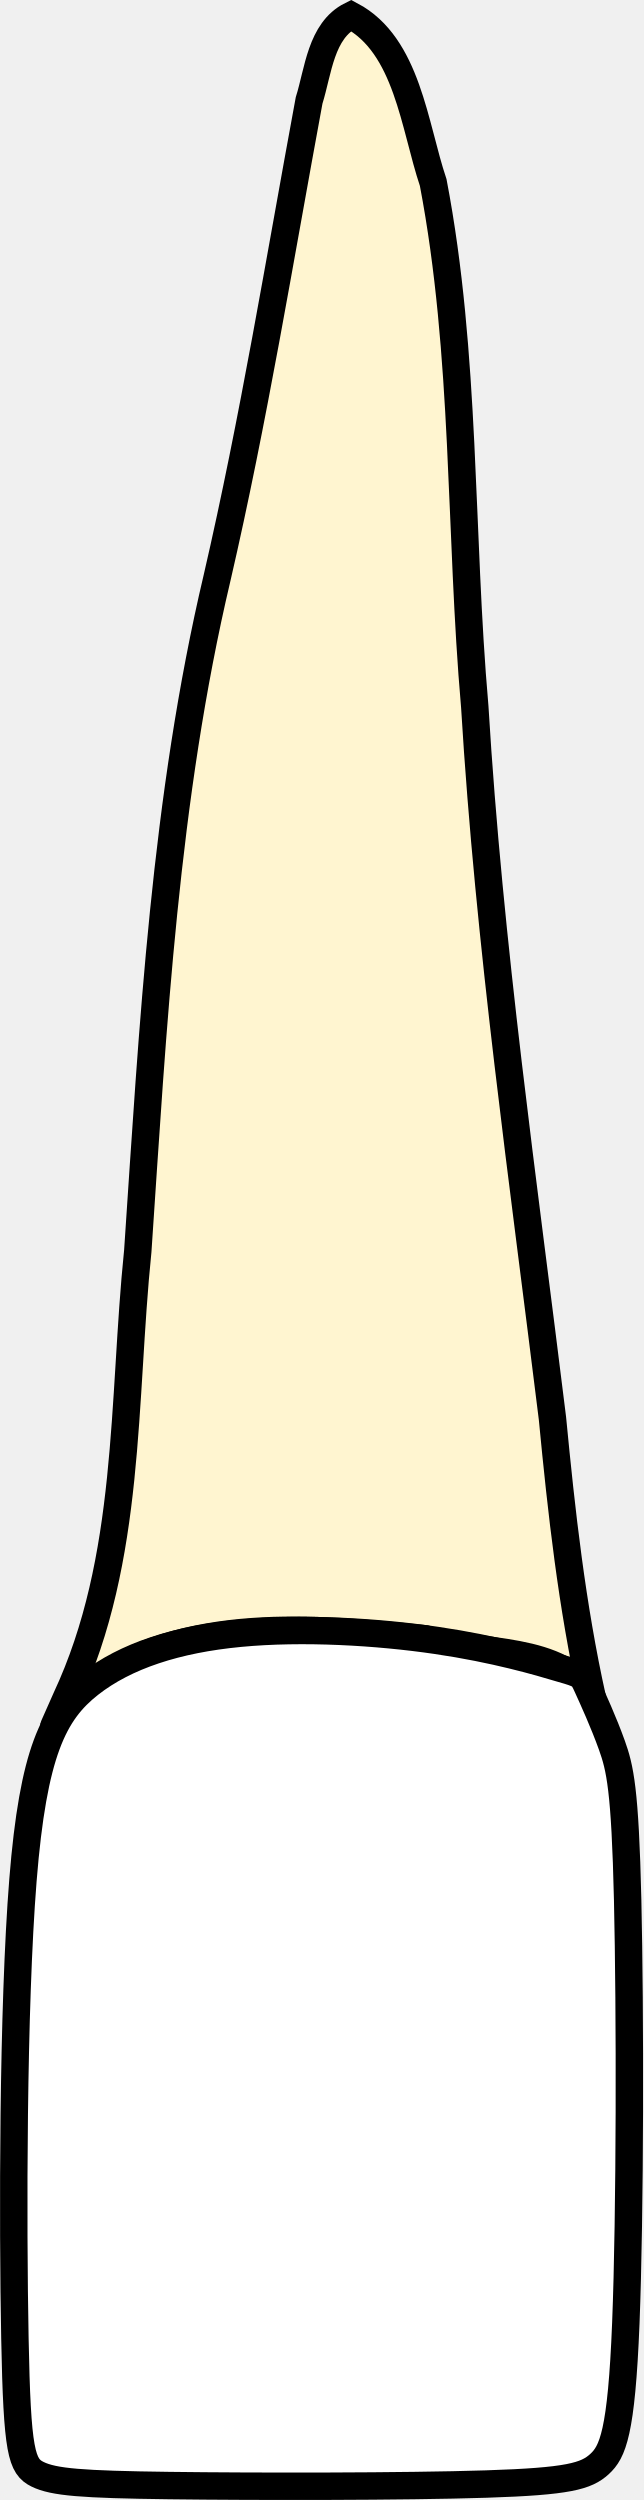
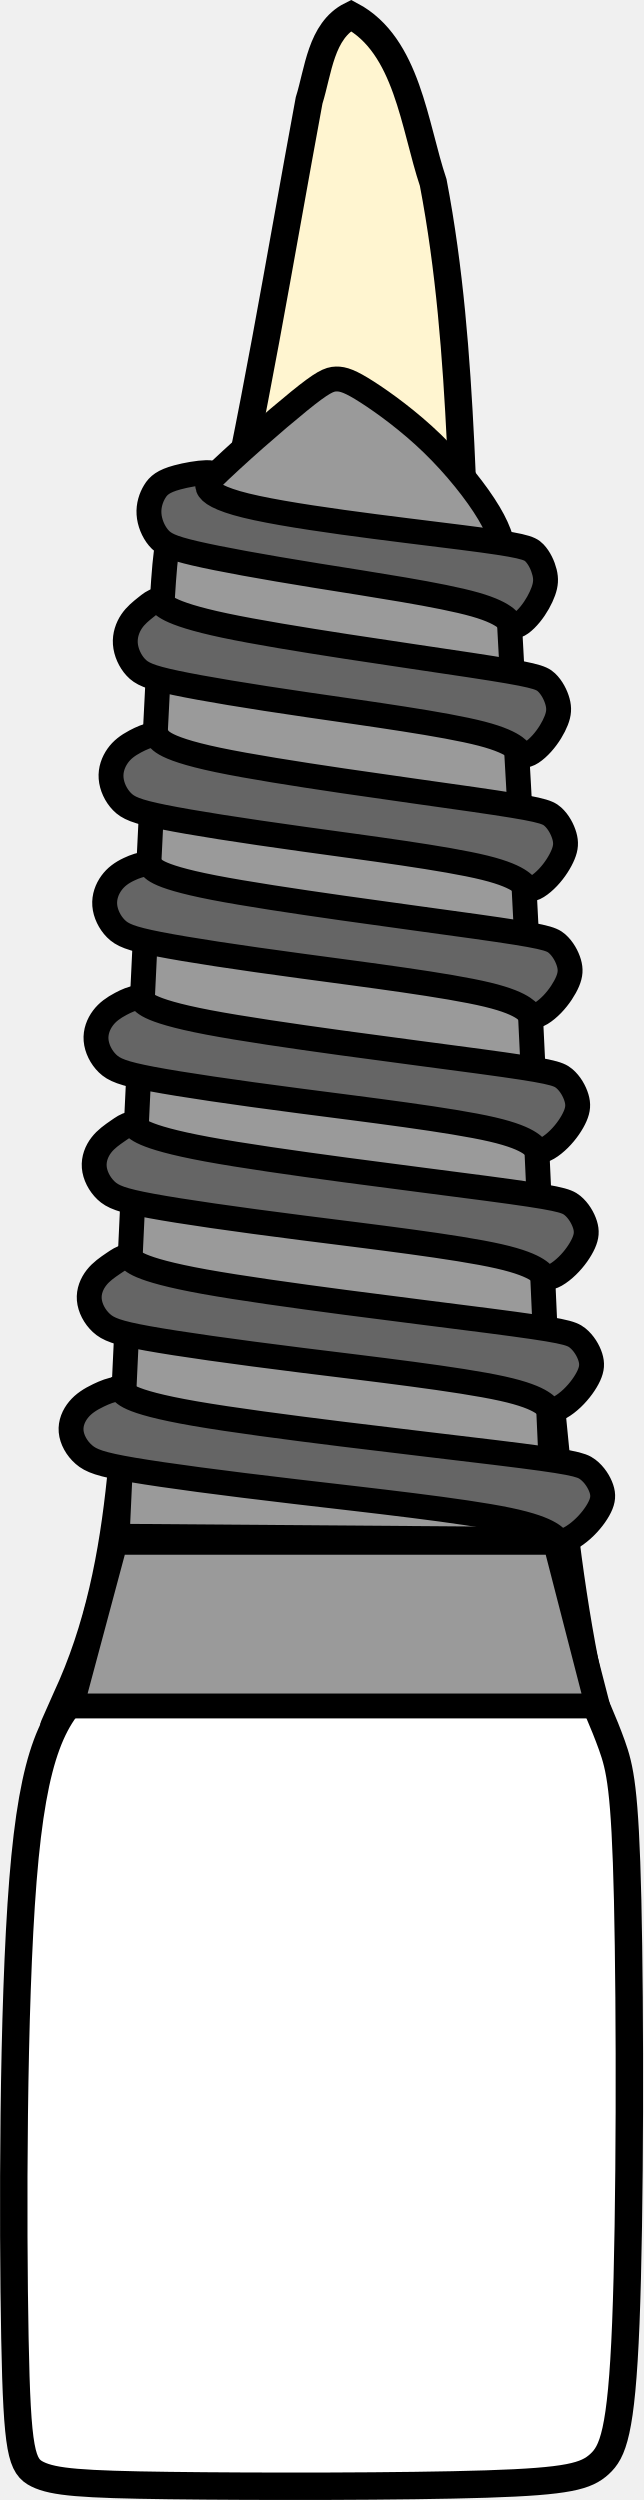
<svg xmlns="http://www.w3.org/2000/svg" width="23.462" height="91.208" viewBox="0 0 23.462 91.208" version="1.1" id="svg1" xml:space="preserve">
  <defs id="defs1">
    	 </defs>
  <path id="tooth_12_root" style="fill:#fff5d0;fill-opacity:1;stroke:#000000;stroke-width:1;stroke-dasharray:none" d="m 12.808,0.562 c 2.055,1.09 2.304,4.035 2.997,6.099 1.205,6.298 0.957,12.755 1.516,19.123 0.524,8.696 1.771,17.32 2.834,25.96 0.329,3.421 0.709,6.842 1.455,10.201 -1.108,-1.95 -4.136,-1.552 -6.097,-2.156 -4.072,-0.408 -8.712,-0.837 -12.244,1.649 -0.998,0.654 -1.883,2.857 -0.858,0.531 2.385,-5.1 2.054,-10.858 2.616,-16.332 0.556,-8.226 0.99,-16.504 2.893,-24.557 C 9.254,15.317 10.202,9.478 11.277,3.665 11.611,2.605 11.703,1.115 12.808,0.562 Z" />
  <path style="fill:#ffffff;fill-opacity:1;stroke:#000000;stroke-width:1;stroke-dasharray:none" d="m 20.439,60.862 c -0.788,-0.233 -2.365,-0.7 -4.516,-1.015 -2.151,-0.316 -4.877,-0.48 -7.175,-0.26 -2.298,0.219 -4.169,0.823 -5.478,1.852 -1.31,1.029 -2.058,2.483 -2.432,7.146 -0.374,4.664 -0.374,12.537 -0.294,16.72 0.08,4.184 0.241,4.677 0.828,4.965 0.588,0.288 1.603,0.37 4.797,0.411 3.194,0.041 8.565,0.041 11.572,-0.055 3.006,-0.096 3.648,-0.288 4.129,-0.727 0.481,-0.439 0.802,-1.125 0.962,-5.144 0.16,-4.019 0.16,-11.371 0.067,-15.431 -0.094,-4.06 -0.281,-4.828 -0.575,-5.651 -0.294,-0.823 -0.695,-1.701 -0.895,-2.14 -0.2,-0.439 -0.2,-0.439 -0.989,-0.672 z" id="tooth_12_crown" />
-   <g id="tooth_12_implant" style="display: none">
+   <g id="tooth_12_implant">
    <path id="tooth_12_implant-1" style="fill:#9a9a9a;fill-opacity:1;stroke:#000000;stroke-width:0.908;stroke-dasharray:none" d="m 12.264,13.827 c 0.256,-0.007 0.526,0.088 1.127,0.473 0.601,0.385 1.532,1.059 2.383,1.883 0.85,0.823 1.621,1.795 2.06,2.531 0.439,0.736 0.546,1.236 0.614,1.864 0.068,0.628 0.093,1.384 0.215,3.564 0.121,2.18 0.339,5.783 0.616,11.358 0.277,5.575 0.614,13.122 0.952,20.668 L 4.273,56.047 C 4.502,51.106 4.732,46.165 5.008,40.334 5.285,34.502 5.608,27.78 5.797,24.142 5.986,20.504 6.04,19.949 6.236,19.422 c 0.196,-0.526 0.534,-1.026 1.438,-1.917 0.904,-0.891 2.377,-2.172 3.234,-2.867 0.857,-0.695 1.1,-0.805 1.357,-0.811 z m 7.997,42.44 1.539,5.972 H 2.605 l 1.6,-5.972 z" />
    <path id="tooth_12_implant-2" style="fill:#656565;fill-opacity:1;stroke:#000000;stroke-width:0.908;stroke-dasharray:none" d="m 7.522,17.243 c 0.17,-0.004 0.281,0.018 0.268,0.08 -0.035,0.166 -0.809,0.55 0.844,1.032 1.653,0.482 5.934,0.963 8.191,1.25 2.257,0.287 2.492,0.378 2.673,0.566 0.182,0.188 0.31,0.472 0.369,0.711 0.059,0.239 0.047,0.434 -0.044,0.69 -0.091,0.256 -0.262,0.572 -0.479,0.838 -0.217,0.266 -0.48,0.48 -0.616,0.414 -0.135,-0.066 -0.141,-0.411 -1.396,-0.769 -1.255,-0.358 -3.759,-0.728 -5.774,-1.053 C 9.542,20.677 8.015,20.397 7.123,20.19 6.231,19.983 5.976,19.848 5.782,19.616 5.588,19.385 5.455,19.057 5.436,18.75 c -0.02,-0.307 0.074,-0.595 0.209,-0.817 0.135,-0.222 0.313,-0.378 0.825,-0.517 0.32,-0.087 0.769,-0.166 1.053,-0.173 z m -1.801,4.67 c 0.036,-0.003 0.07,0.004 0.099,0.027 0.115,0.09 0.161,0.413 2.384,0.883 2.223,0.47 6.623,1.086 8.951,1.44 2.328,0.354 2.585,0.446 2.783,0.633 0.198,0.187 0.339,0.467 0.403,0.705 0.064,0.238 0.052,0.431 -0.048,0.686 -0.099,0.254 -0.285,0.57 -0.522,0.834 -0.237,0.264 -0.527,0.478 -0.674,0.412 -0.148,-0.065 -0.154,-0.409 -1.526,-0.766 -1.371,-0.356 -4.106,-0.725 -6.308,-1.047 C 9.061,25.399 7.393,25.121 6.418,24.915 5.444,24.709 5.163,24.574 4.951,24.343 4.739,24.113 4.595,23.788 4.573,23.483 4.552,23.177 4.653,22.892 4.801,22.671 4.949,22.451 5.145,22.295 5.333,22.145 5.475,22.032 5.612,21.923 5.721,21.913 Z m -0.144,4.898 c 0.056,-0.004 0.101,0.002 0.131,0.025 0.12,0.089 -0.004,0.418 2.24,0.889 2.245,0.471 6.858,1.086 9.3,1.438 2.442,0.353 2.712,0.445 2.92,0.631 0.208,0.186 0.354,0.466 0.422,0.703 0.067,0.237 0.057,0.428 -0.048,0.682 -0.104,0.254 -0.3,0.569 -0.549,0.832 -0.249,0.263 -0.552,0.476 -0.707,0.41 C 19.132,32.357 19.123,32.013 17.685,31.658 16.247,31.303 13.379,30.937 11.069,30.615 8.76,30.294 7.009,30.019 5.987,29.813 4.965,29.608 4.67,29.473 4.448,29.243 4.225,29.014 4.075,28.689 4.053,28.385 4.03,28.08 4.137,27.797 4.292,27.577 4.447,27.357 4.651,27.201 4.936,27.049 5.15,26.935 5.409,26.823 5.576,26.811 Z m -0.243,4.714 c 0.054,2.49e-4 0.098,0.01 0.129,0.032 0.123,0.089 0.021,0.376 2.333,0.826 2.312,0.45 7.037,1.063 9.538,1.415 2.501,0.352 2.776,0.443 2.989,0.629 0.213,0.186 0.364,0.465 0.433,0.701 0.069,0.236 0.057,0.429 -0.049,0.682 -0.107,0.253 -0.308,0.567 -0.562,0.83 -0.255,0.263 -0.565,0.476 -0.724,0.41 -0.159,-0.065 -0.167,-0.407 -1.64,-0.762 -1.473,-0.354 -4.409,-0.722 -6.773,-1.043 C 8.642,34.927 6.849,34.652 5.802,34.448 4.756,34.243 4.455,34.109 4.227,33.879 4,33.65 3.844,33.326 3.821,33.023 c -0.023,-0.304 0.086,-0.588 0.245,-0.807 0.159,-0.219 0.367,-0.374 0.646,-0.505 0.209,-0.099 0.458,-0.185 0.621,-0.184 z m -0.336,4.885 c 0.052,-0.002 0.095,0.008 0.127,0.03 0.128,0.089 0.061,0.399 2.474,0.859 2.413,0.46 7.303,1.07 9.891,1.421 2.588,0.351 2.875,0.442 3.095,0.627 0.221,0.185 0.375,0.465 0.446,0.701 0.071,0.236 0.059,0.428 -0.051,0.68 -0.11,0.253 -0.318,0.564 -0.581,0.826 -0.264,0.262 -0.584,0.475 -0.749,0.41 -0.164,-0.065 -0.172,-0.406 -1.697,-0.76 C 16.429,40.852 13.388,40.486 10.94,40.166 8.492,39.847 6.639,39.573 5.555,39.369 4.472,39.164 4.159,39.029 3.923,38.8 3.688,38.572 3.529,38.248 3.505,37.945 c -0.024,-0.303 0.088,-0.587 0.253,-0.806 0.164,-0.219 0.381,-0.372 0.65,-0.515 0.201,-0.107 0.432,-0.209 0.589,-0.215 z m -0.255,4.613 c 0.041,-0.003 0.078,0.004 0.11,0.027 0.13,0.089 0.183,0.412 2.707,0.878 2.524,0.466 7.521,1.074 10.165,1.425 2.644,0.351 2.934,0.442 3.16,0.627 0.225,0.185 0.385,0.464 0.458,0.699 0.073,0.235 0.059,0.426 -0.053,0.678 -0.113,0.252 -0.325,0.565 -0.595,0.826 -0.269,0.262 -0.596,0.473 -0.764,0.408 -0.168,-0.065 -0.176,-0.405 -1.733,-0.758 -1.557,-0.353 -4.663,-0.718 -7.163,-1.037 C 8.535,44.477 6.639,44.203 5.533,43.999 4.426,43.795 4.109,43.661 3.868,43.433 3.628,43.204 3.463,42.882 3.439,42.579 3.415,42.277 3.529,41.994 3.697,41.776 3.865,41.557 4.087,41.404 4.302,41.255 4.462,41.144 4.619,41.033 4.742,41.023 Z m -0.154,4.837 c 0.042,-0.003 0.081,0.004 0.114,0.027 0.133,0.089 0.187,0.409 2.764,0.874 2.577,0.465 7.677,1.075 10.376,1.425 2.699,0.35 2.996,0.441 3.226,0.625 0.23,0.185 0.393,0.462 0.467,0.697 0.074,0.235 0.062,0.427 -0.053,0.678 -0.115,0.252 -0.333,0.563 -0.608,0.825 -0.275,0.261 -0.608,0.473 -0.779,0.408 -0.171,-0.065 -0.181,-0.406 -1.771,-0.758 C 16.736,50.31 13.565,49.945 11.012,49.627 8.46,49.308 6.526,49.034 5.396,48.83 4.266,48.627 3.941,48.492 3.695,48.264 3.45,48.036 3.283,47.715 3.258,47.413 c -0.025,-0.302 0.093,-0.584 0.264,-0.802 0.171,-0.218 0.397,-0.372 0.616,-0.521 0.164,-0.111 0.324,-0.22 0.45,-0.23 z m -0.327,4.824 c 0.059,-0.003 0.107,0.006 0.142,0.029 0.141,0.088 0.058,0.401 2.715,0.861 2.657,0.46 8.055,1.065 10.912,1.414 2.857,0.348 3.171,0.439 3.414,0.623 0.243,0.184 0.415,0.462 0.494,0.695 0.079,0.234 0.065,0.424 -0.057,0.674 -0.122,0.251 -0.351,0.561 -0.642,0.821 -0.291,0.26 -0.643,0.471 -0.825,0.407 -0.181,-0.064 -0.191,-0.403 -1.873,-0.754 -1.682,-0.351 -5.039,-0.714 -7.741,-1.032 C 8.1,54.105 6.054,53.833 4.858,53.63 3.663,53.427 3.319,53.294 3.059,53.067 2.799,52.841 2.622,52.521 2.595,52.22 c -0.026,-0.301 0.098,-0.583 0.279,-0.8 0.181,-0.217 0.42,-0.37 0.722,-0.515 0.226,-0.109 0.489,-0.212 0.665,-0.22 z" />
  </g>
</svg>
